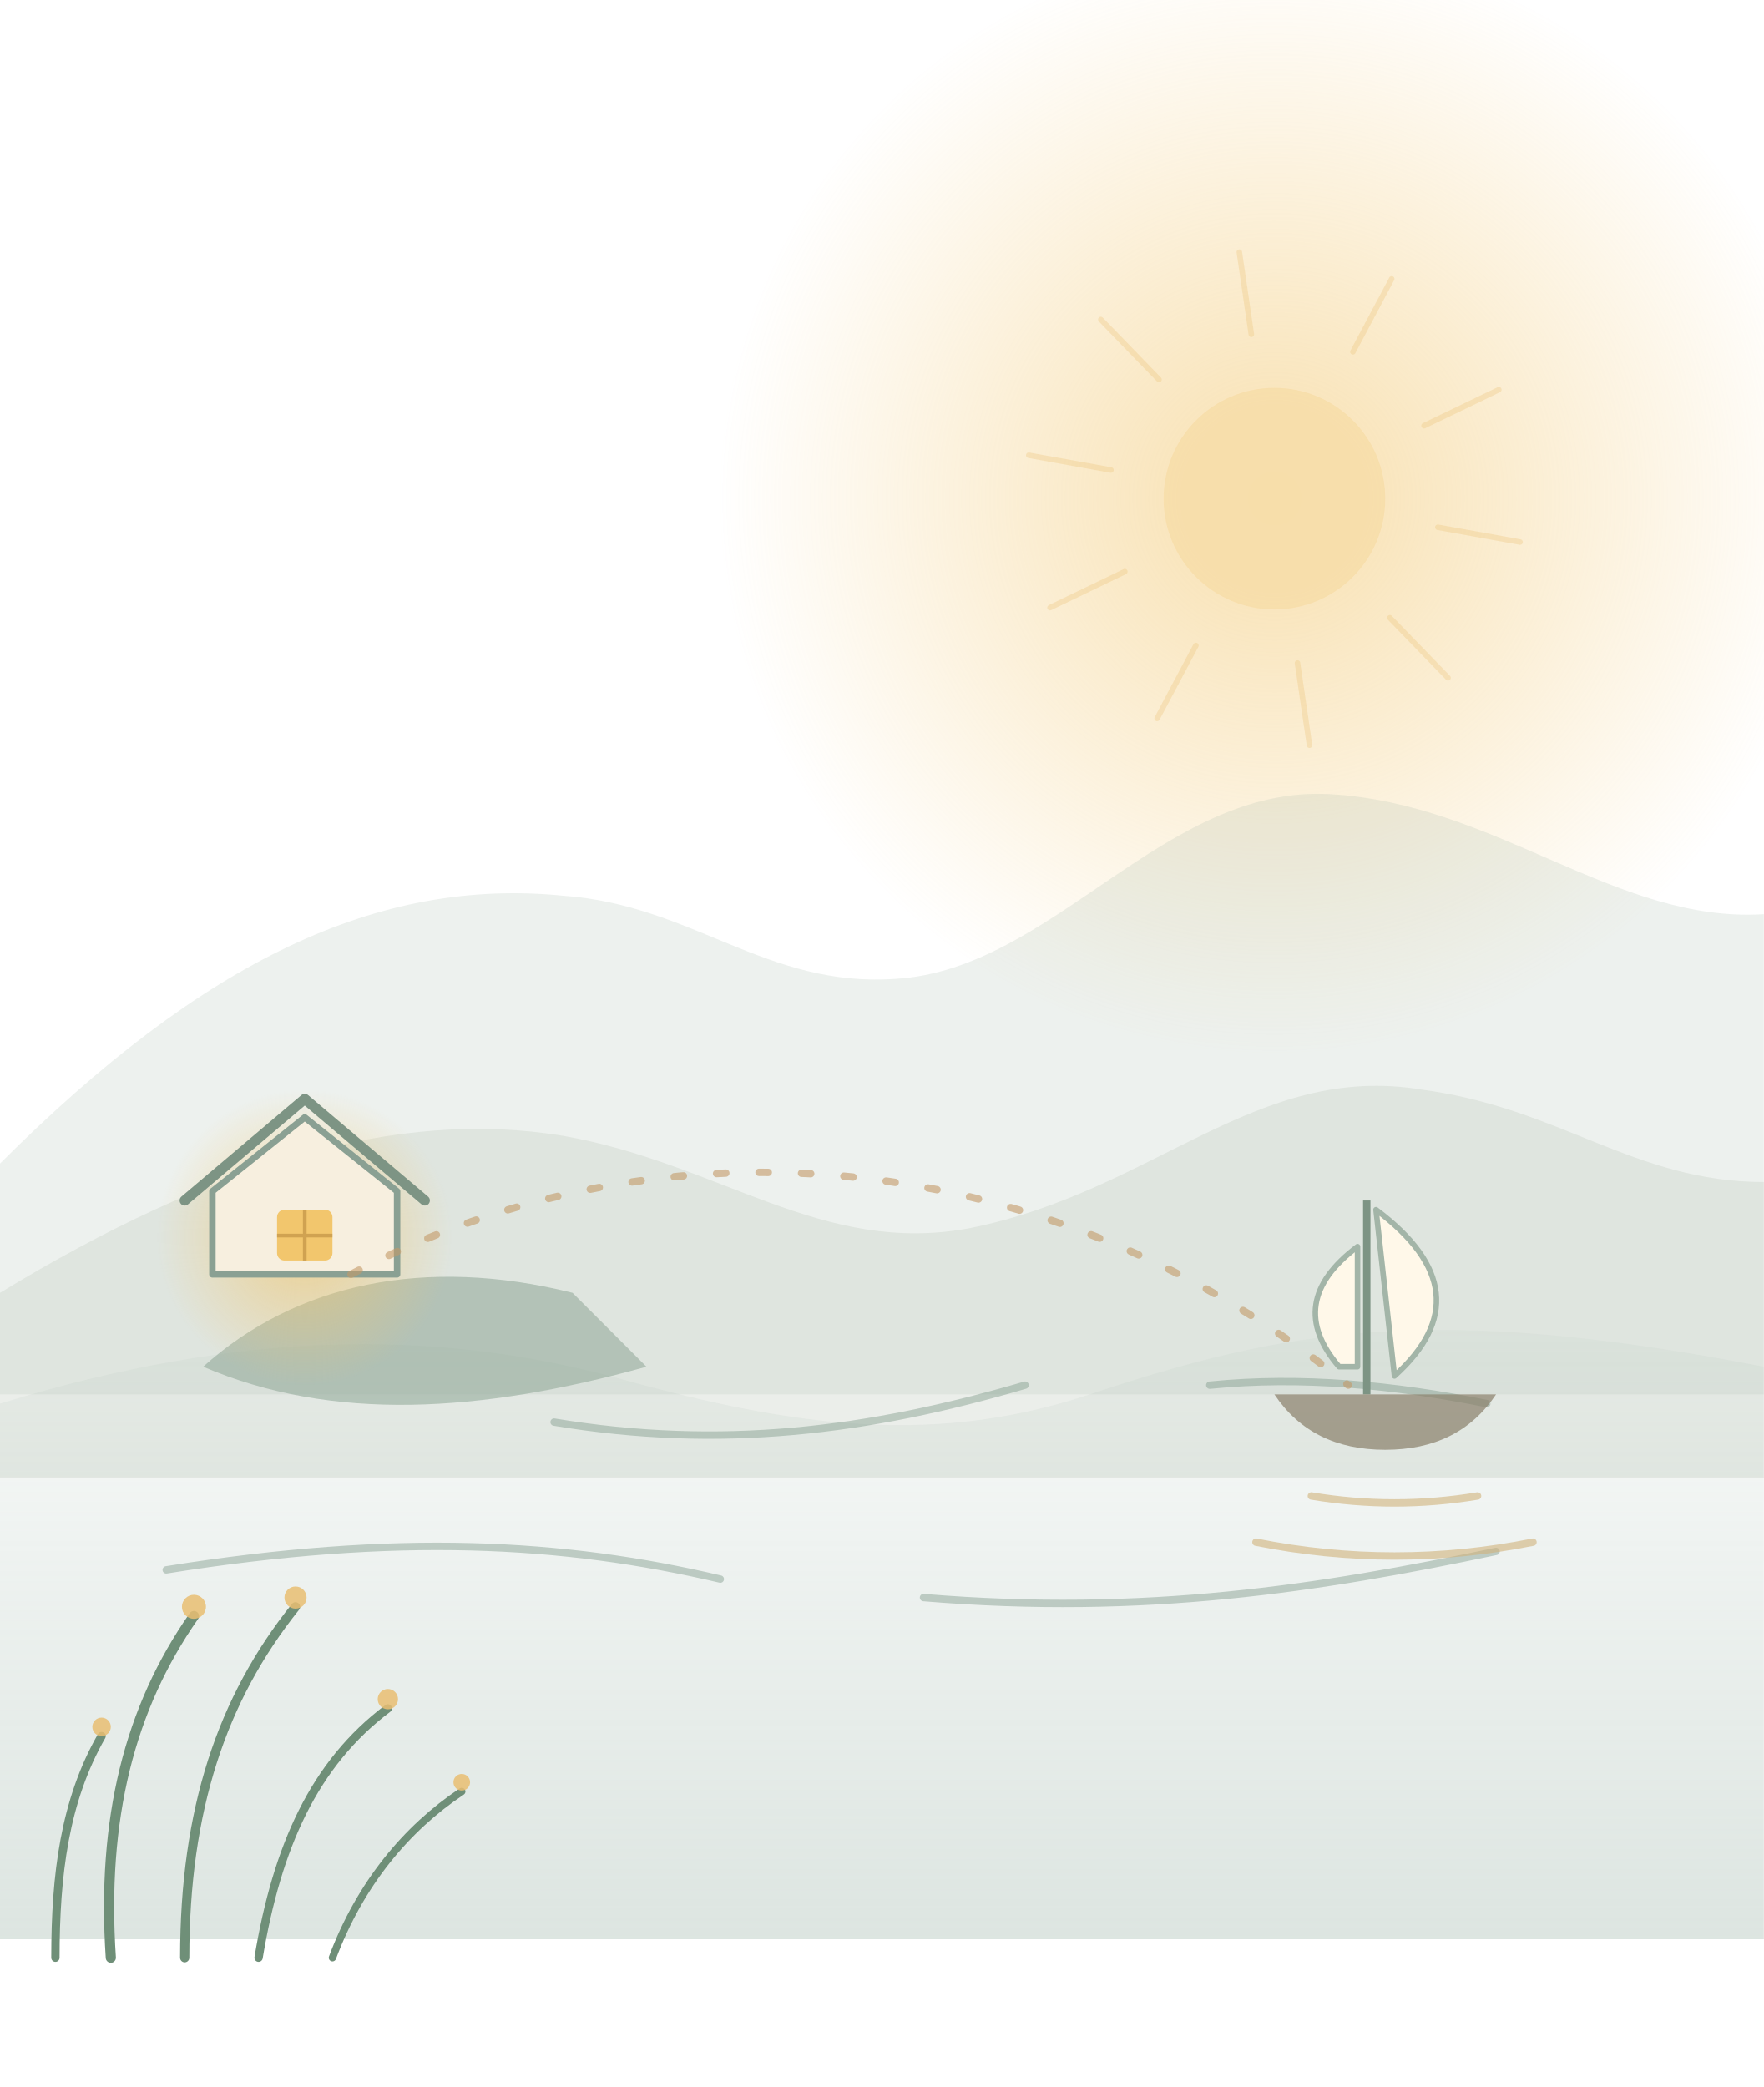
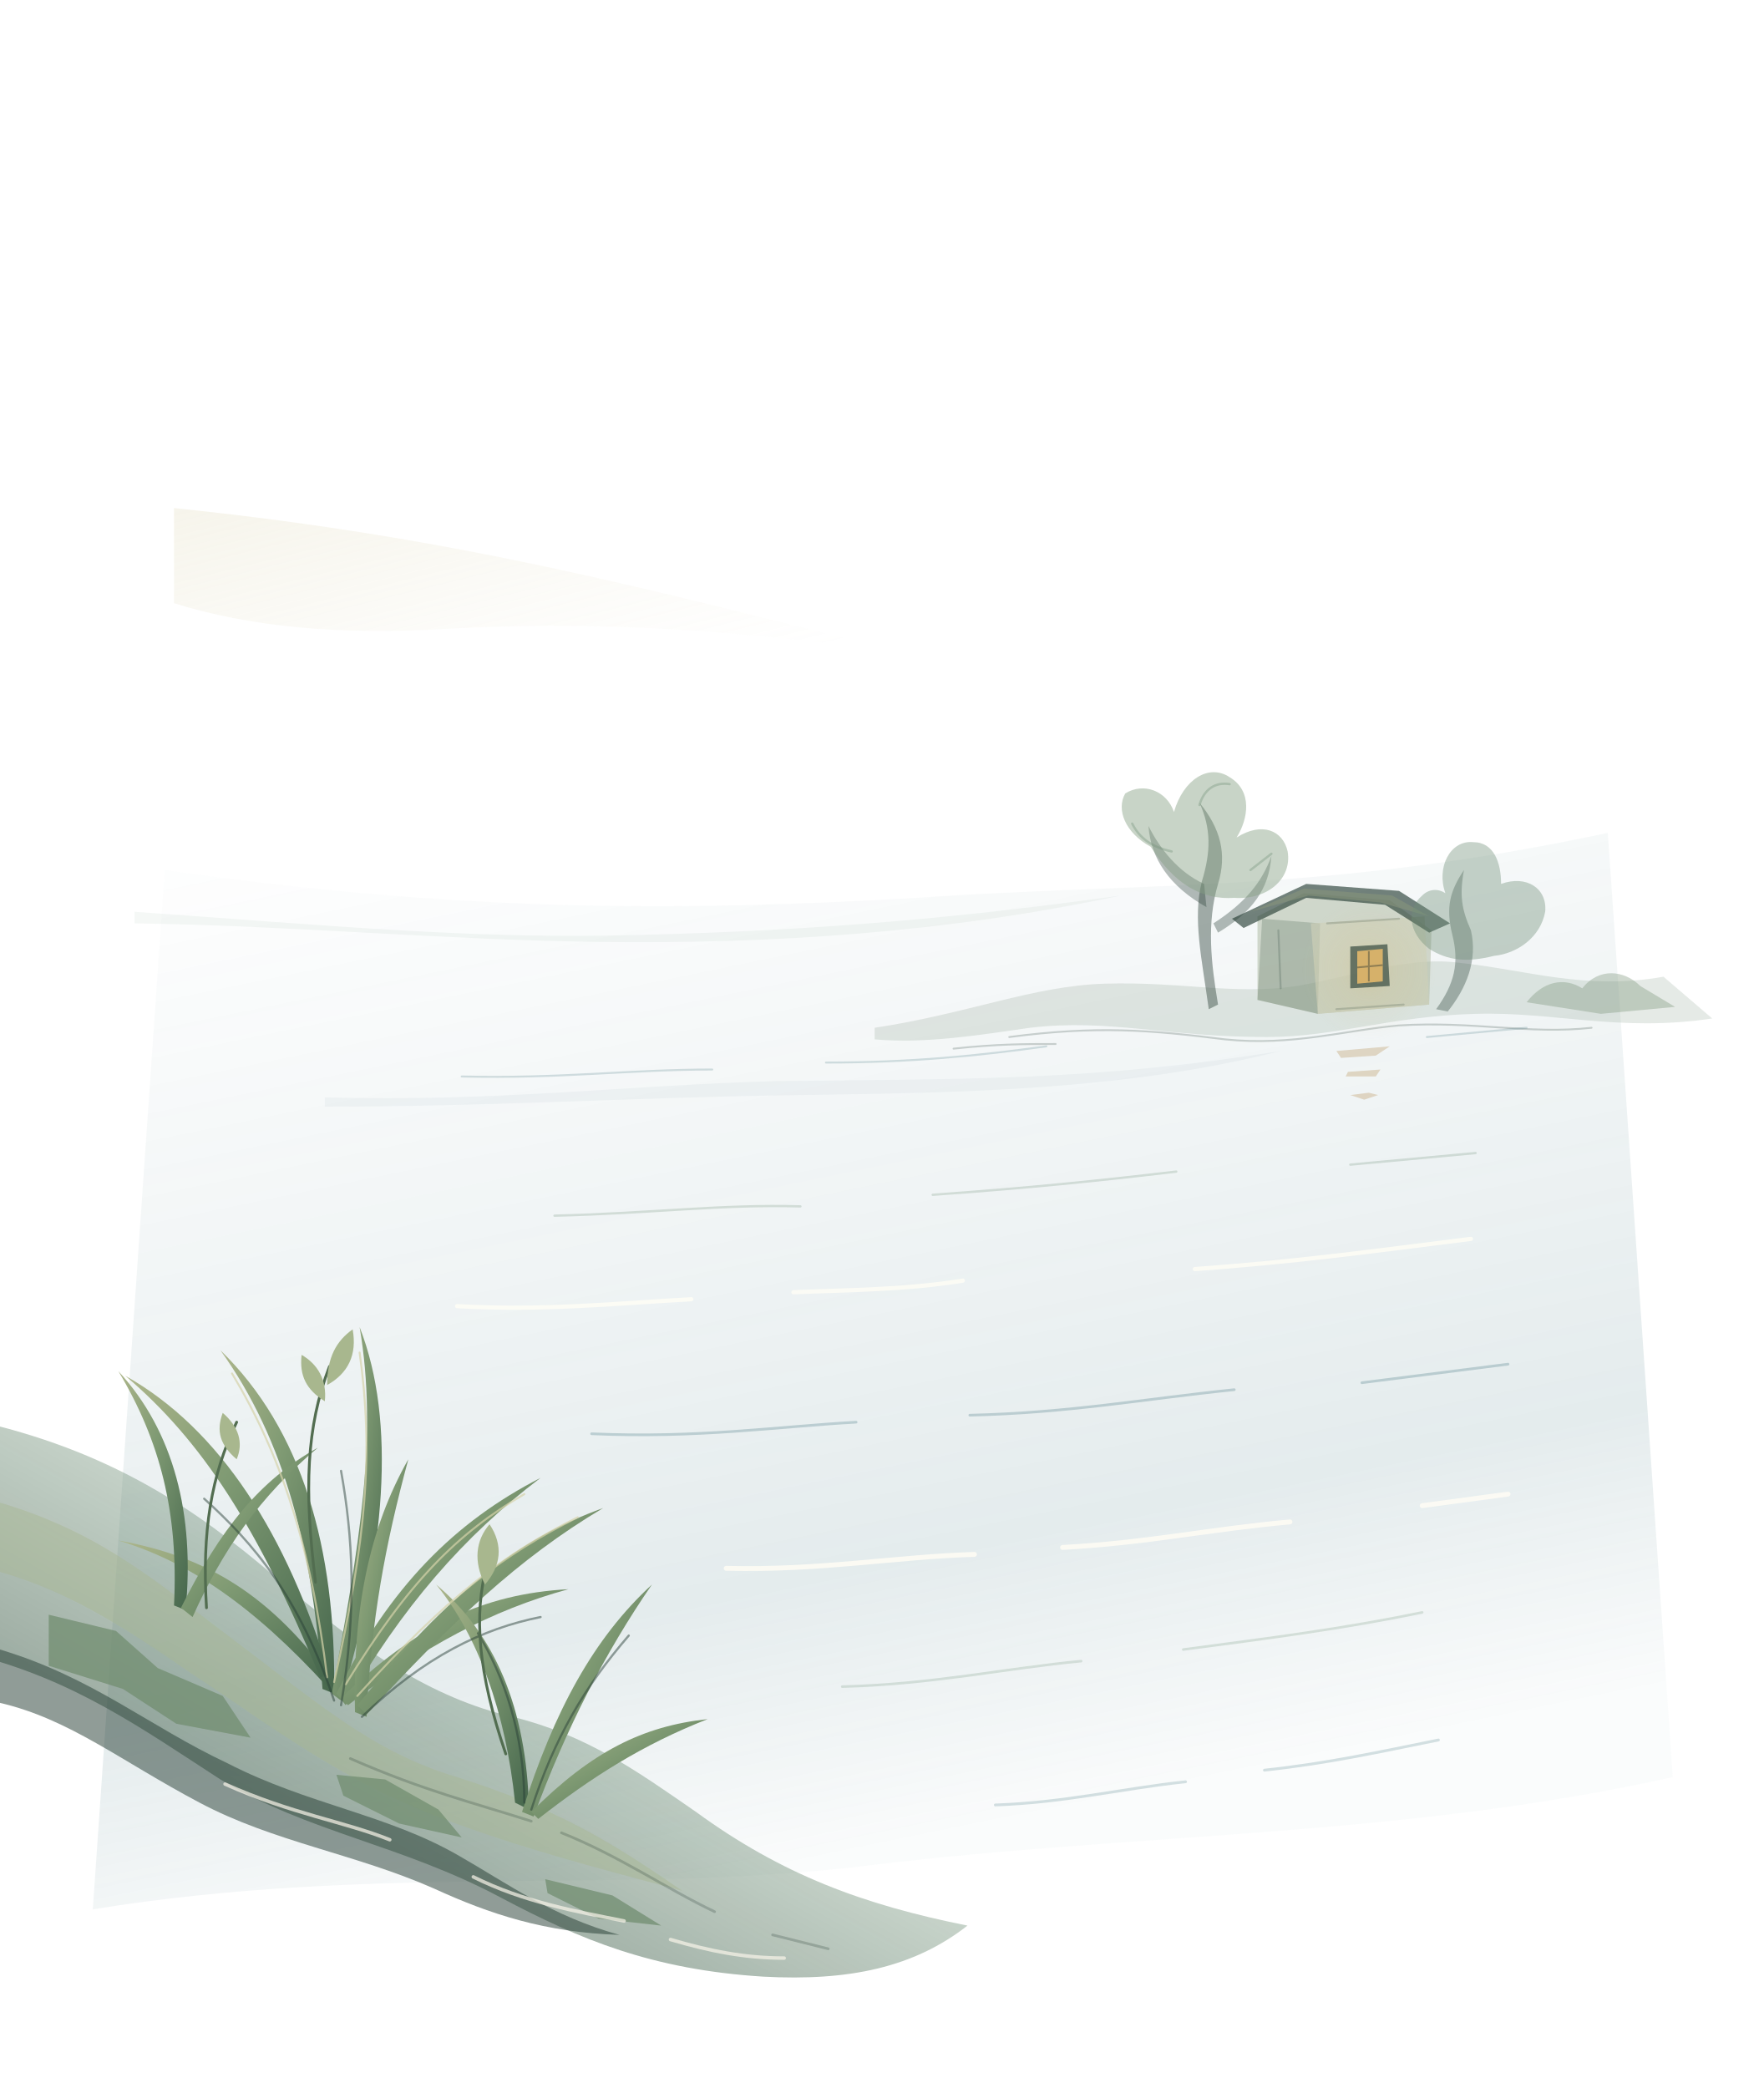
- <svg xmlns="http://www.w3.org/2000/svg" viewBox="0 0 191 226" role="img" aria-labelledby="title desc">
+ <svg xmlns="http://www.w3.org/2000/svg" viewBox="0 0 760 900" role="img" aria-labelledby="title desc">
  <defs>
-     <radialGradient id="ms-sun">
-       <stop stop-color="#f2c66d" stop-opacity="0.55" />
-       <stop offset="1" stop-color="#f2c66d" stop-opacity="0" />
+     <linearGradient id="ms-water" x1="0" y1="0" x2=".3" y2="1">
+       <stop stop-color="#326B75" stop-opacity="0" />
+       <stop offset=".45" stop-color="#326B75" stop-opacity=".075" />
+       <stop offset=".76" stop-color="#326B75" stop-opacity=".13" />
+       <stop offset="1" stop-color="#326B75" stop-opacity=".025" />
+     </linearGradient>
+     <linearGradient id="ms-bank" x1="0" y1="1" x2="1" y2="0">
+       <stop stop-color="#263D34" stop-opacity=".75" />
+       <stop offset=".55" stop-color="#6F8F76" stop-opacity=".39" />
+       <stop offset="1" stop-color="#A5B18D" stop-opacity=".08" />
+     </linearGradient>
+     <linearGradient id="ms-spring" x1="0" y1="0" x2="1" y2=".8">
+       <stop stop-color="#C8BC83" stop-opacity=".16" />
+       <stop offset=".6" stop-color="#C8BC83" stop-opacity=".055" />
+       <stop offset="1" stop-color="#C8BC83" stop-opacity="0" />
+     </linearGradient>
+     <linearGradient id="ms-leaf" x1="0" y1="0" x2="1" y2="1">
+       <stop stop-color="#ADB68B" />
+       <stop offset=".42" stop-color="#7F9A73" />
+       <stop offset="1" stop-color="#45664C" />
+     </linearGradient>
+     <radialGradient id="ms-lamp">
+       <stop stop-color="#D7B56D" stop-opacity=".26" />
+       <stop offset=".4" stop-color="#D7B56D" stop-opacity=".09" />
+       <stop offset="1" stop-color="#D7B56D" stop-opacity="0" />
    </radialGradient>
-     <radialGradient id="ms-win">
-       <stop stop-color="#f2c66d" stop-opacity="0.7" />
-       <stop offset="1" stop-color="#f2c66d" stop-opacity="0" />
-     </radialGradient>
-     <linearGradient id="ms-water" x1="0" y1="0" x2="0" y2="1">
-       <stop stop-color="#8da99b" stop-opacity="0.06" />
-       <stop offset="1" stop-color="#8da99b" stop-opacity="0.3" />
-     </linearGradient>
-     <linearGradient id="ms-beam" x1="0" y1="0" x2="0" y2="1">
-       <stop stop-color="#f2c66d" stop-opacity="0.0" />
-       <stop offset="1" stop-color="#f2c66d" stop-opacity="0.0" />
-     </linearGradient>
  </defs>
-   <circle cx="138" cy="54" r="60" fill="url(#ms-sun)" />
-   <circle cx="138" cy="54" r="12" fill="#f7deaa" fill-opacity=".9" />
-   <g stroke="#e9bf72" stroke-opacity=".3" stroke-width=".6" stroke-linecap="round">
-     <path d="M155.7 57.1L164.6 58.7" />
-     <path d="M150.5 66.9L156.8 73.4" />
-     <path d="M140.5 71.8L141.8 80.7" />
-     <path d="M129.5 69.9L125.3 77.8" />
-     <path d="M121.8 61.9L113.7 65.8" />
-     <path d="M120.3 50.9L111.4 49.3" />
-     <path d="M125.5 41.1L119.2 34.6" />
-     <path d="M135.5 36.2L134.2 27.3" />
-     <path d="M146.5 38.1L150.7 30.2" />
-     <path d="M154.2 46.1L162.3 42.2" />
+   <path d="M71 375c125 18 221 18 324 12 103-7 176-2 298-28l28 407c-117 26-231 24-346 38C270 817 163 803 40 823Z" fill="url(#ms-water)" />
+   <path d="M58 393c85 6 148 12 217 10 82-2 143-8 208-17-75 16-150 21-225 20-71-1-131-7-200-8Z" fill="#6F8F76" fill-opacity=".07" />
+   <path d="M140 473c75 2 126-5 194-7 83-1 137 0 218-13-67 17-137 18-207 19-73 1-132 5-205 5Z" fill="#326B75" fill-opacity=".045" />
+   <path d="M75 219c126 13 208 36 317 63-83-12-142-14-199-11-47 3-86-1-118-11Z" fill="url(#ms-spring)" />
+   <path d="M377 443c40-6 68-18 99-19 34-1 55 5 83 1 23-4 48-13 70-10 29 3 54 12 88 6l21 18c-40 6-68-3-102-2-37 1-60 10-90 10-43 0-68-8-102-4-21 3-45 7-67 5Z" fill="#6F8F76" fill-opacity=".18" />
+   <path d="M435 447c38-5 61-3 93 1 29 3 52-4 75-6 32-2 56 4 83 1m-275 9c19-2 30-2 44-2" fill="none" stroke="#263D34" stroke-opacity=".22" stroke-width=".8" stroke-linecap="round" />
+   <path d="m542 395 20-10 37 3 18 13-1 32-48 4-26-6Z" fill="#ABB79E" fill-opacity=".5" />
+   <path d="m544 396 25 2-1 39-26-6Z" fill="#526D59" fill-opacity=".27" />
+   <path d="m565 398 49-3 2 38-48 4Z" fill="#D1D2BA" fill-opacity=".61" />
+   <path d="m531 396 32-15 40 3 22 14-9 4-19-12-34-3-27 13Z" fill="#263D34" fill-opacity=".64" />
+   <path d="m539 393 23-10 38 3 16 9-21-6-31-3Z" fill="#87947B" fill-opacity=".61" />
+   <path d="m551 401 1 25m20-28 31-2m-27 39 29-2" fill="none" stroke="#263D34" stroke-opacity=".2" stroke-width=".85" stroke-linecap="round" />
+   <ellipse cx="590" cy="418" rx="29" ry="31" fill="url(#ms-lamp)" />
+   <path d="m582 408 16-1 1 18-17 1Z" fill="#263D34" fill-opacity=".63" />
+   <path d="m585 410 11-1 0 14-11 1Z" fill="#D6B16A" />
+   <path d="m590 410 0 13m-5-6 11-1" fill="none" stroke="#6F6848" stroke-width=".75" stroke-opacity=".68" />
+   <path d="m576 453 23-2-6 4-15 1Zm5 9 14-1-2 3-13 0Zm1 10 8-1 4 1-6 2Z" fill="#B59255" fill-opacity=".32" />
+   <path d="M521 435c-3-22-7-39-3-55 4-13 4-23-1-34 9 11 12 22 8 35-5 17-3 34 0 52Z" fill="#263D34" fill-opacity=".42" />
+   <path d="M520 391c-16-9-24-21-25-35 5 10 13 20 24 25m4 17c14-9 21-18 25-29-1 14-8 24-23 33" fill="#263D34" fill-opacity=".34" />
+   <path d="M496 365c-11-6-15-16-11-23 8-5 18-1 21 8 4-14 15-21 24-15 10 6 8 18 3 26 11-7 20-3 22 6 2 12-9 21-23 20-14 1-26-6-36-22Z" fill="#87A083" fill-opacity=".45" />
+   <path d="M505 367c-9-2-14-6-17-12m29-8c2-7 7-10 13-9m9 37 9-7" fill="none" stroke="#6F8F76" stroke-opacity=".35" stroke-width="1" stroke-linecap="round" />
+   <path d="M619 435c8-11 10-20 7-32-3-12-1-19 5-28-2 11-1 17 3 26 3 13-2 25-10 35Z" fill="#263D34" fill-opacity=".34" />
+   <path d="M616 409c-9-7-10-17-3-23 3-3 7-3 10-1-4-11 2-23 12-22 9 0 12 9 12 18 11-4 20 2 19 12-2 11-12 18-22 19-12 3-20 2-28-3Z" fill="#6F8F76" fill-opacity=".39" />
+   <path d="M658 432c7-9 16-11 24-6 7-9 18-8 25-1l15 9-32 3Z" fill="#7A9479" fill-opacity=".36" />
+   <path d="M-12 612c59 13 96 38 131 68 36 31 67 52 102 60 32 8 53 23 79 41 37 27 72 40 117 49-23 18-51 24-88 22-48-3-79-16-113-34-43-23-83-28-121-51-34-22-63-43-107-54Z" fill="url(#ms-bank)" />
+   <path d="M-6 646c45 12 70 33 99 55 44 33 67 54 104 65 41 13 64 26 97 49-41-11-68-18-103-31-45-17-74-40-109-63-29-20-55-37-88-45Z" fill="#A8B793" fill-opacity=".47" />
+   <path d="M0 711c40 12 64 33 98 49 35 18 69 22 100 40 21 12 40 26 69 34-32-1-56-9-80-20-34-15-69-20-101-37-34-18-56-36-86-43Z" fill="#263D34" fill-opacity=".51" />
+   <path d="m21 696 29 7 18 16 28 12 12 18-32-6-23-15-32-10Zm124 69 21 2 23 13 10 12-27-6-24-12Zm90 45 29 7 21 13-27-3-22-11Z" fill="#718E70" fill-opacity=".75" />
+   <path d="M97 769c29 13 51 16 71 24m36 16c22 11 45 15 65 19m20 8c17 5 32 8 49 8" fill="none" stroke="#F7F3E8" stroke-opacity=".71" stroke-width="1.5" stroke-linecap="round" />
+   <path d="M151 758c32 14 53 19 78 27m13 5c25 10 45 24 66 34m25 10 24 6" fill="none" stroke="#263D34" stroke-opacity=".24" stroke-width="1.15" stroke-linecap="round" />
+   <g fill="url(#ms-leaf)">
+     <path d="M139 728c-4-59-16-107-44-146 35 34 50 85 49 148Z" />
+     <path d="M143 730c12-64 20-111 12-158 16 41 11 97-8 161Z" />
+     <path d="M145 730c23-46 51-74 88-93-33 25-60 56-84 98Z" />
+     <path d="M141 727c-32-35-60-54-90-63 39 7 66 24 93 61Z" />
+     <path d="M138 723c-27-65-51-102-84-130 41 23 70 69 88 129Z" />
+     <path d="M147 732c32-31 61-45 98-47-33 9-63 25-95 50Z" />
+     <path d="M153 738c-1-44 6-79 23-109-10 37-16 69-18 111Z" />
+     <path d="M154 735c40-49 70-72 106-85-37 22-65 49-102 89Z" />
+     <path d="M222 777c-4-39-16-72-34-94 25 21 39 53 40 97Z" />
+     <path d="M225 781c14-44 31-75 56-98-20 29-37 62-51 100Z" />
+     <path d="M229 781c26-26 48-37 76-40-28 11-50 25-73 43Z" />
+     <path d="M75 692c2-40-6-71-24-101 24 26 33 62 29 103Z" />
+     <path d="M78 693c17-34 34-55 59-69-25 21-41 44-54 73Z" />
  </g>
-   <path d="M0 126c22-22 41-31 61-29 14 1 22 10 36 9 17-1 29-21 47-20 18 1 31 14 47 13v52H0Z" fill="#a8b9ad" fill-opacity=".2" />
-   <path d="M0 140c23-14 43-20 61-17 17 3 28 13 44 10 20-4 31-18 49-15 15 2 23 10 37 10v32H0Z" fill="#c7cec2" fill-opacity=".34" />
-   <path d="M0 152c26-8 47-8 66-3 18 5 34 8 52 2 21-7 37-10 73-3v62H0Z" fill="url(#ms-water)" />
-   <path d="M60 154c18 3 34 1 51-4m20 0c10-1 20 0 30 2M18 170c25-4 43-3 60 1m22 2c24 2 43-1 62-5" fill="none" stroke="#829b8d" stroke-opacity=".45" stroke-width=".8" stroke-linecap="round" />
-   <path d="M22 148c10-9 24-12 40-8l8 8c-18 5-34 6-48 0Z" fill="#8fa596" fill-opacity=".55" />
-   <circle cx="33" cy="134" r="16" fill="url(#ms-win)" />
-   <path d="M23 138h20v-9l-10-8-10 8Z" fill="#f7efdf" stroke="#8aa093" stroke-width=".7" stroke-linejoin="round" />
-   <path d="M20 130l13-11 13 11" fill="none" stroke="#7d9484" stroke-width="1.1" stroke-linecap="round" stroke-linejoin="round" />
-   <rect x="30" y="131" width="6" height="5.5" rx=".8" fill="#f2c66d" />
-   <path d="M33 131v5.5M30 133.8h6" stroke="#b98a3e" stroke-opacity=".6" stroke-width=".4" />
-   <path d="M148 130v21" stroke="#7d9484" stroke-width=".8" />
-   <path d="M149 131q12 9 2 18Z" fill="#fff8e9" stroke="#a3b5a8" stroke-width=".6" stroke-linejoin="round" />
-   <path d="M147 135q-8 6-2 13h2Z" fill="#fff8e9" stroke="#a3b5a8" stroke-width=".6" stroke-linejoin="round" />
-   <path d="M138 151h24q-4 6-12 6t-12-6Z" fill="#8a7f6a" fill-opacity=".7" />
-   <path d="M142 162c6 1 12 1 18 0m-24 5c10 2 20 2 30 0" fill="none" stroke="#d0b27b" stroke-opacity=".6" stroke-width=".8" stroke-linecap="round" />
-   <path d="M38 138c34-18 76-14 108 12" fill="none" stroke="#c39a68" stroke-opacity=".6" stroke-width=".8" stroke-dasharray="1 3.6" stroke-linecap="round" />
-   <g fill="none" stroke="#6f8f78" stroke-linecap="round">
-     <path d="M12 212c-1-15 2-27 9-37" stroke-width="1.1" />
-     <path d="M20 212c0-16 4-28 12-38" stroke-width="1" />
-     <path d="M28 212c2-12 6-21 14-27" stroke-width=".9" />
-     <path d="M6 212c0-9 1-17 5-24" stroke-width=".9" />
-     <path d="M36 212c3-8 8-14 14-18" stroke-width=".8" />
+   <g fill="none" stroke-linecap="round">
+     <path d="M141 723c-7-57-20-96-41-131m44 133c14-62 17-99 11-142m-6 143c27-44 48-65 77-82m-72 87c39-43 63-61 95-77" stroke="#D6D4AA" stroke-opacity=".7" stroke-width=".85" />
+     <path d="M144 733c-15-45-35-68-56-87m59 89c7-42 5-73 0-101m9 106c27-26 52-38 77-43m-7 80c0-30-9-55-20-73m23 76c10-31 23-53 42-75" stroke="#263D34" stroke-opacity=".48" stroke-width=".95" />
  </g>
-   <g fill="#e9bf72" fill-opacity=".85">
-     <circle cx="21" cy="174" r="1.3" />
-     <circle cx="32" cy="173" r="1.2" />
-     <circle cx="42" cy="184" r="1.1" />
-     <circle cx="11" cy="187" r="1" />
-     <circle cx="50" cy="193" r=".9" />
+   <path d="M136 682c-5-40-4-67 6-93m76 167c-12-35-14-60-8-82M89 693c-2-33 2-57 13-80" fill="none" stroke="#526D50" stroke-width="1.2" stroke-linecap="round" />
+   <path d="M140 604c-8-5-11-11-10-20 7 4 11 11 10 20Zm1-7c0-12 4-19 11-24 2 11-2 19-11 24Zm68 86c-5-10-4-19 2-26 6 9 5 18-2 26Zm-107-54c-7-6-9-12-6-20 7 6 9 13 6 20Z" fill="#A8B78E" />
+   <g fill="none" stroke-linecap="round">
+     <path d="M199 464c43 1 72-3 108-3m49-3c37 0 66-3 95-7m164-4 43-4" stroke="#326B75" stroke-opacity=".2" stroke-width=".85" />
+     <path d="M239 524c42-1 72-5 106-4m57-5c42-3 71-6 105-10m75-3 54-5" stroke="#6F8F76" stroke-opacity=".24" stroke-width="1" />
+     <path d="M197 563c37 2 66-1 101-3m44-3c24-1 48-1 73-5m100-5c43-3 79-8 119-13" stroke="#FFFDF5" stroke-opacity=".8" stroke-width="1.8" />
+     <path d="M255 618c46 2 79-3 114-5m49-3c43-1 75-7 114-11m55-3 63-8" stroke="#326B75" stroke-opacity=".25" stroke-width="1.15" />
+     <path d="M313 676c41 1 73-5 107-6m38-3c37-2 64-8 98-11m57-7 37-5" stroke="#FFFDF5" stroke-opacity=".84" stroke-width="2.1" />
+     <path d="M363 727c39-1 71-8 103-11m44-5c38-5 69-9 103-16" stroke="#6F8F76" stroke-opacity=".23" stroke-width="1.1" />
+     <path d="M429 778c30-1 54-7 82-10m34-5c28-3 50-8 75-13" stroke="#326B75" stroke-opacity=".2" stroke-width="1.2" />
  </g>
</svg>
